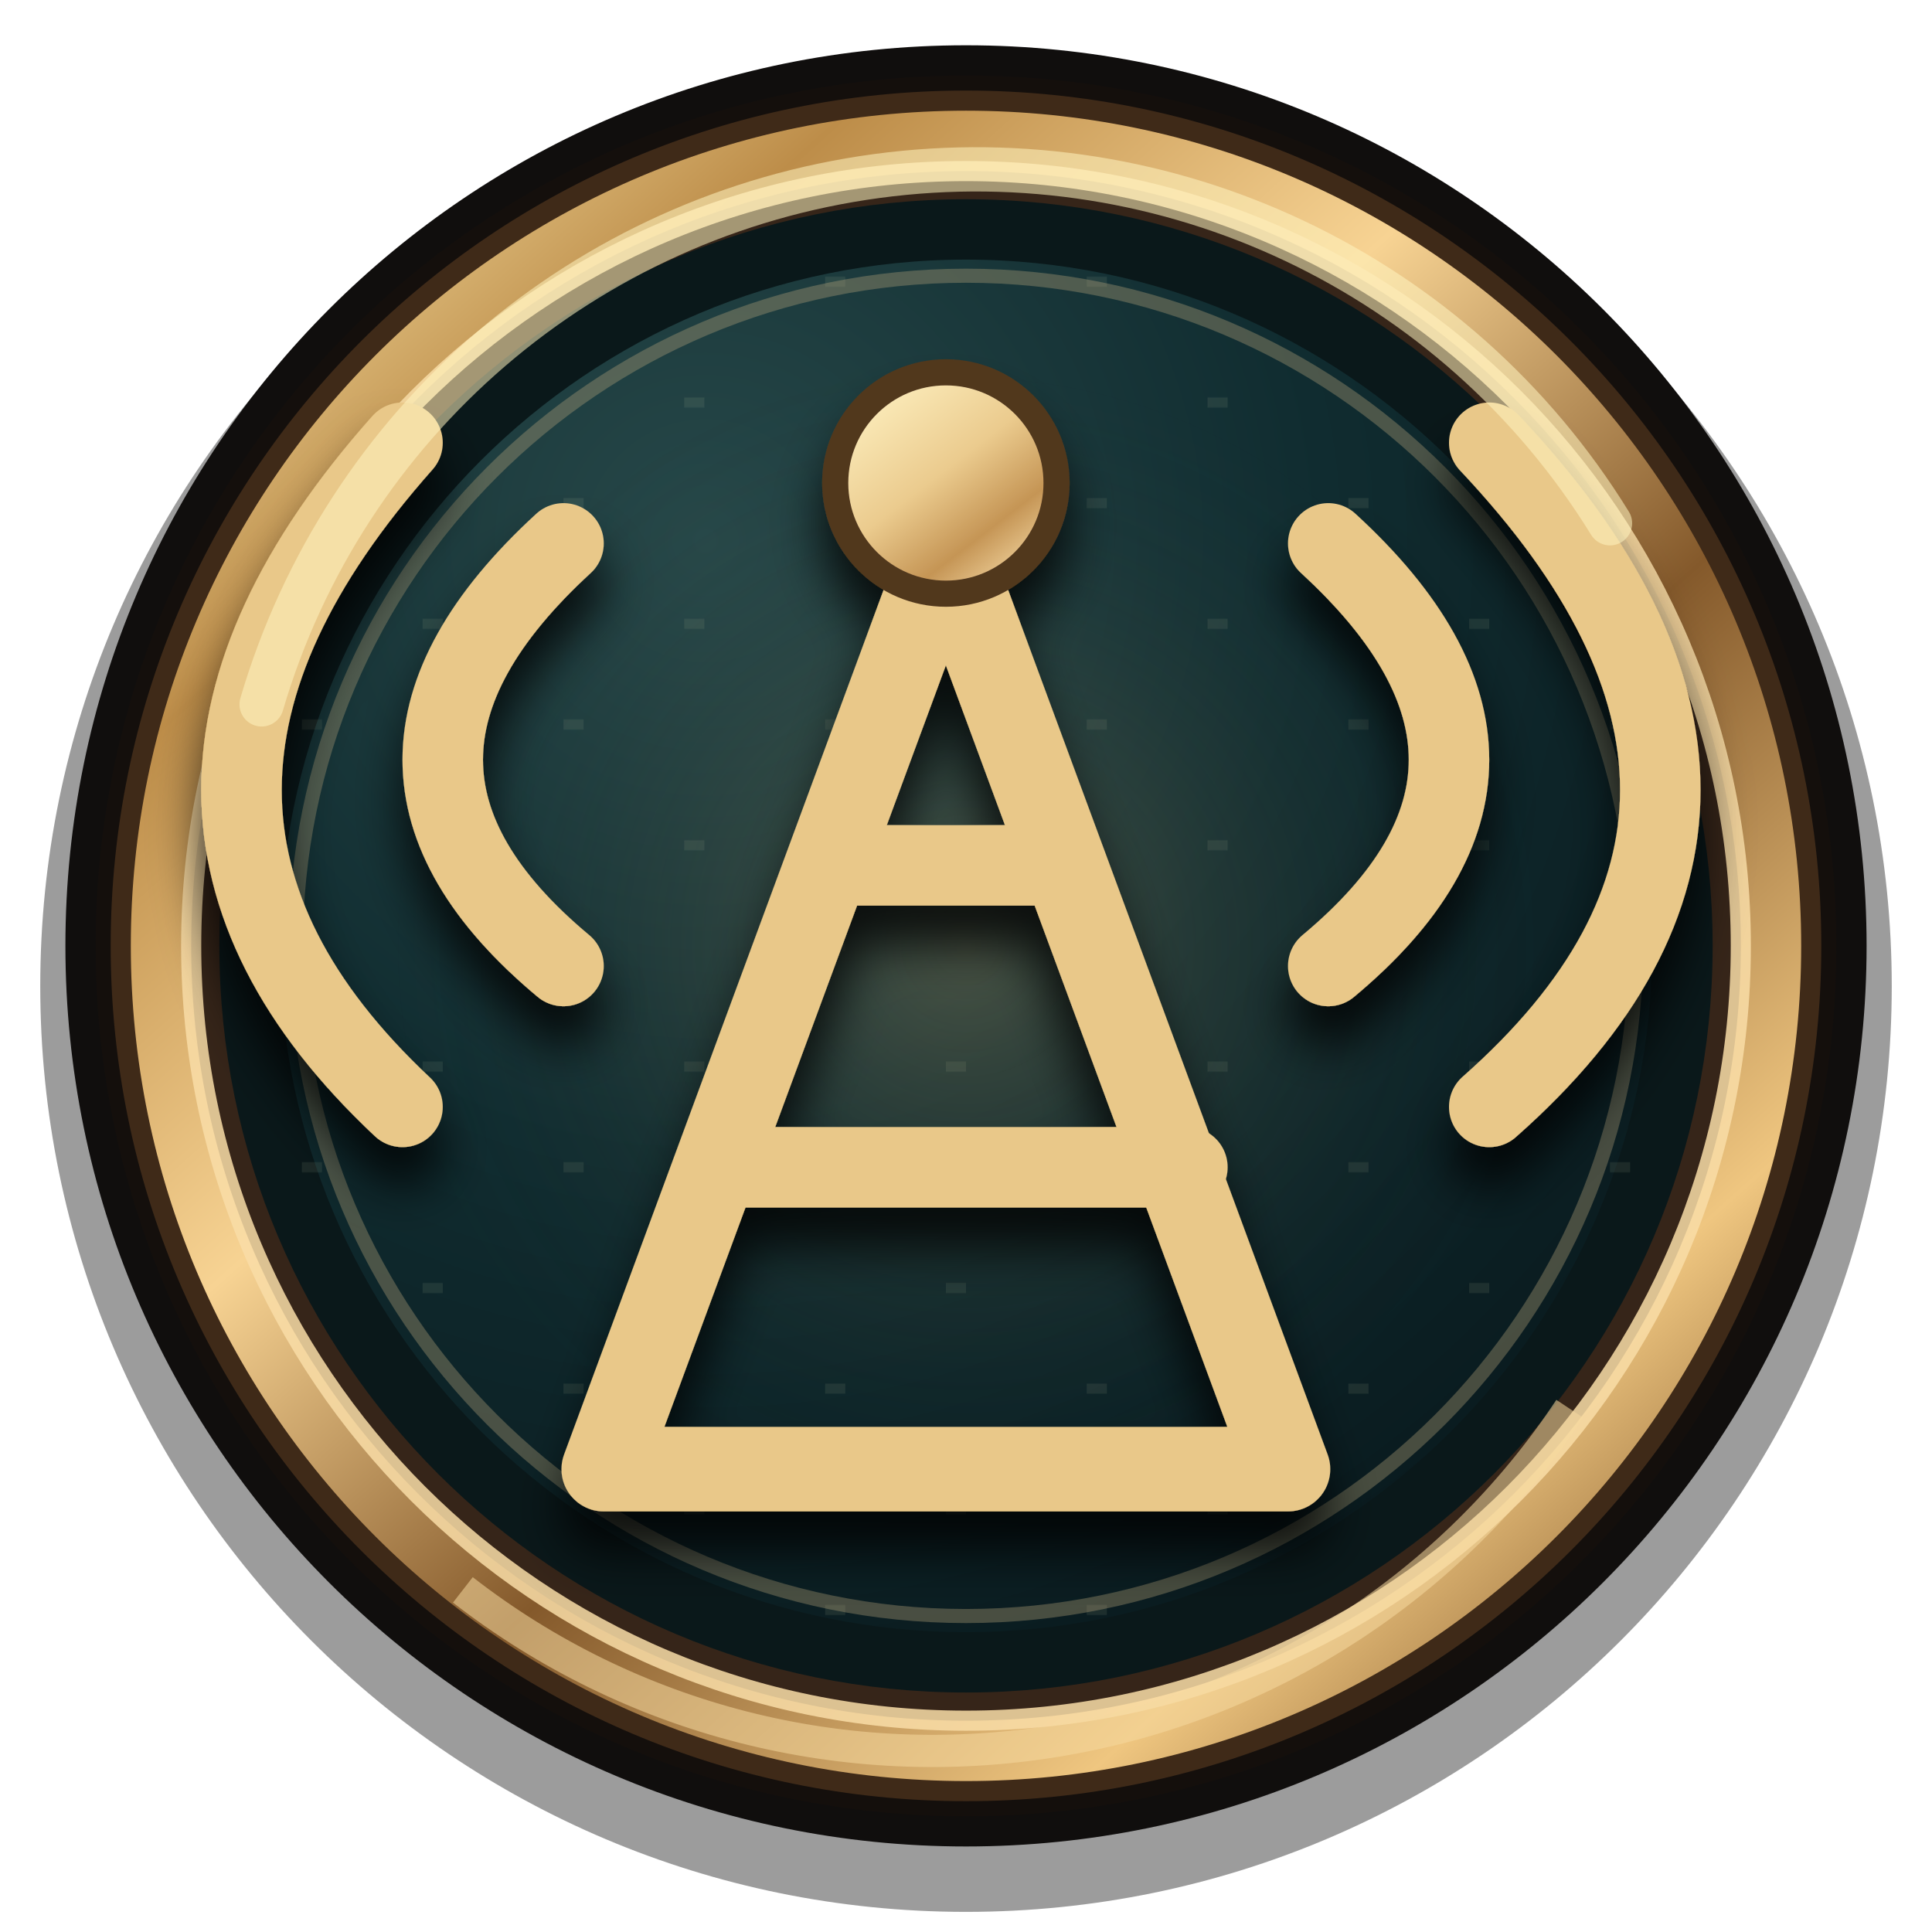
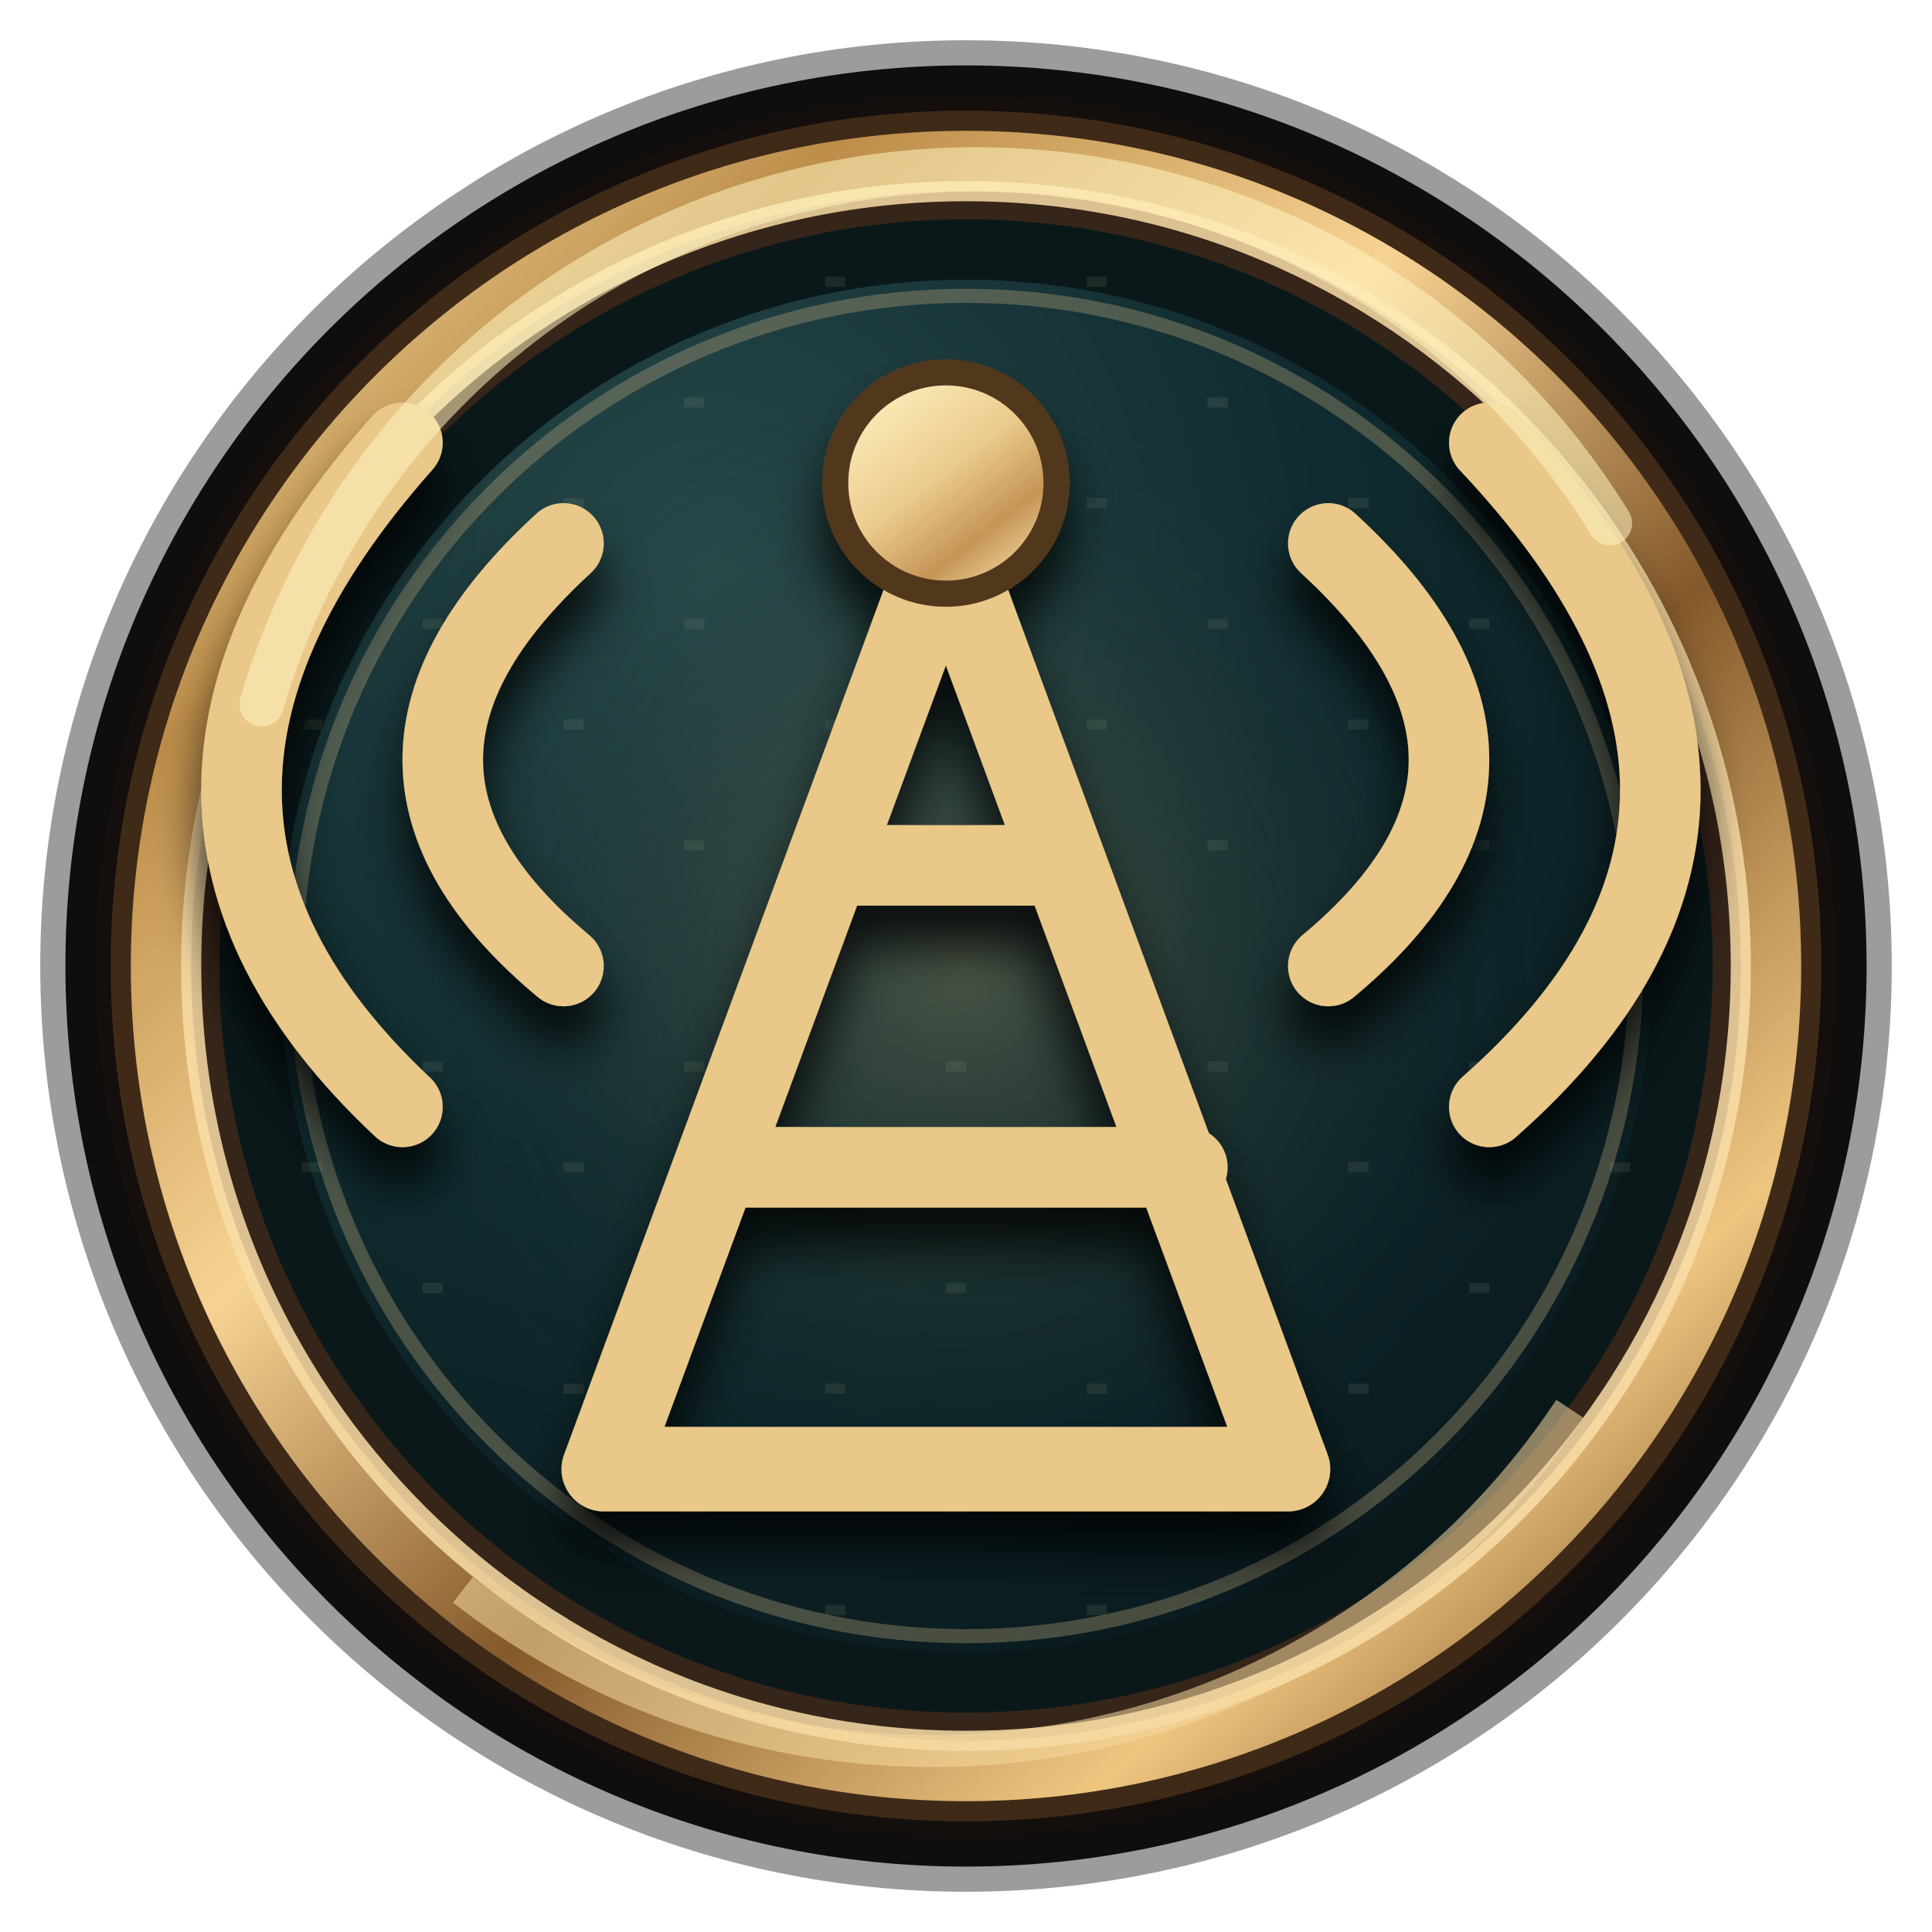
<svg xmlns="http://www.w3.org/2000/svg" viewBox="0 0 96 96" role="img" aria-label="통신실">
  <defs>
    <linearGradient id="rim" x1=".09" y1=".02" x2=".94" y2=".97">
      <stop stop-color="#f8e2a5" />
      <stop offset=".17" stop-color="#bd8d49" />
      <stop offset=".38" stop-color="#f7d393" />
      <stop offset=".59" stop-color="#84592b" />
      <stop offset=".82" stop-color="#efc680" />
      <stop offset="1" stop-color="#71481f" />
    </linearGradient>
    <radialGradient id="enamel" cx=".32" cy=".22" r=".93">
      <stop stop-color="#274849" />
      <stop offset=".46" stop-color="#102c30" />
      <stop offset="1" stop-color="#08161a" />
    </radialGradient>
    <linearGradient id="goldGlyph" x1=".08" y1=".05" x2=".81" y2="1">
      <stop stop-color="#fff3c4" />
      <stop offset=".47" stop-color="#ebcb8e" />
      <stop offset=".75" stop-color="#c59555" />
      <stop offset="1" stop-color="#f9dfab" />
    </linearGradient>
    <radialGradient id="glow">
      <stop stop-color="#cda76b" stop-opacity=".28" />
      <stop offset="1" stop-color="#102c30" stop-opacity="0" />
    </radialGradient>
    <filter id="shadow" x="-20%" y="-20%" width="140%" height="145%">
      <feDropShadow dx="0" dy="2" stdDeviation="1.2" flood-color="#000" flood-opacity=".8" />
    </filter>
    <pattern id="grain" width="13" height="11" patternUnits="userSpaceOnUse">
      <path d="M2 3h1M8 9h1" stroke="#b8c1a0" stroke-opacity=".11" stroke-width=".5" />
    </pattern>
  </defs>
-   <circle cx="48" cy="49" r="46" fill="#000" opacity=".39" />
-   <circle cx="48" cy="47" r="44" fill="#140f0c" stroke="#100e0d" stroke-width="1.5" />
-   <circle cx="48" cy="47" r="42" fill="url(#rim)" stroke="#3f2a18" stroke-width="1" />
-   <circle cx="48" cy="47" r="38.5" fill="#362519" stroke="#f9dda7" stroke-opacity=".85" stroke-width="1" />
-   <circle cx="48" cy="47" r="35.6" fill="url(#enamel)" stroke="#0a181a" stroke-width="3" />
-   <circle cx="48" cy="47" r="35" fill="url(#grain)" />
-   <circle cx="48" cy="47" r="33.3" fill="none" stroke="#b9a47c" stroke-opacity=".36" stroke-width=".7" />
-   <circle cx="48" cy="47" r="29" fill="url(#glow)" />
+   <circle cx="48" cy="48" r="46" fill="#000" opacity=".39" />
+   <circle cx="48" cy="48" r="44" fill="#140f0c" stroke="#100e0d" stroke-width="1.5" />
+   <circle cx="48" cy="48" r="42" fill="url(#rim)" stroke="#3f2a18" stroke-width="1" />
+   <circle cx="48" cy="48" r="38.5" fill="#362519" stroke="#f9dda7" stroke-opacity=".85" stroke-width="1" />
+   <circle cx="48" cy="48" r="35.6" fill="url(#enamel)" stroke="#0a181a" stroke-width="3" />
+   <circle cx="48" cy="48" r="35" fill="url(#grain)" />
+   <circle cx="48" cy="48" r="33.3" fill="none" stroke="#b9a47c" stroke-opacity=".36" stroke-width=".7" />
+   <circle cx="48" cy="48" r="29" fill="url(#glow)" />
  <g filter="url(#shadow)" fill="url(#goldGlyph)" stroke="#51371f" stroke-width="1.3" stroke-linejoin="round">
    <path d="M47 27 30 73h34L47 27Z" fill="none" stroke="#e9c889" stroke-width="4.2" />
    <path d="M36 58h23M42 43h11M28 27Q16 38 28 48M66 27q12 11 0 21M20 22Q4 40 20 55M74 22q17 18 0 33" fill="none" stroke="#e9c889" stroke-width="4" stroke-linecap="round" />
    <circle cx="47" cy="24" r="5.5" />
  </g>
  <path d="M13 35 A37 37 0 0 1 80 26" fill="none" stroke="#fff4bf" stroke-opacity=".55" stroke-width="2.2" stroke-linecap="round" />
  <path d="M78 70 A38 38 0 0 1 23 79" fill="none" stroke="#f6d89e" stroke-opacity=".55" stroke-width="1.6" />
</svg>
